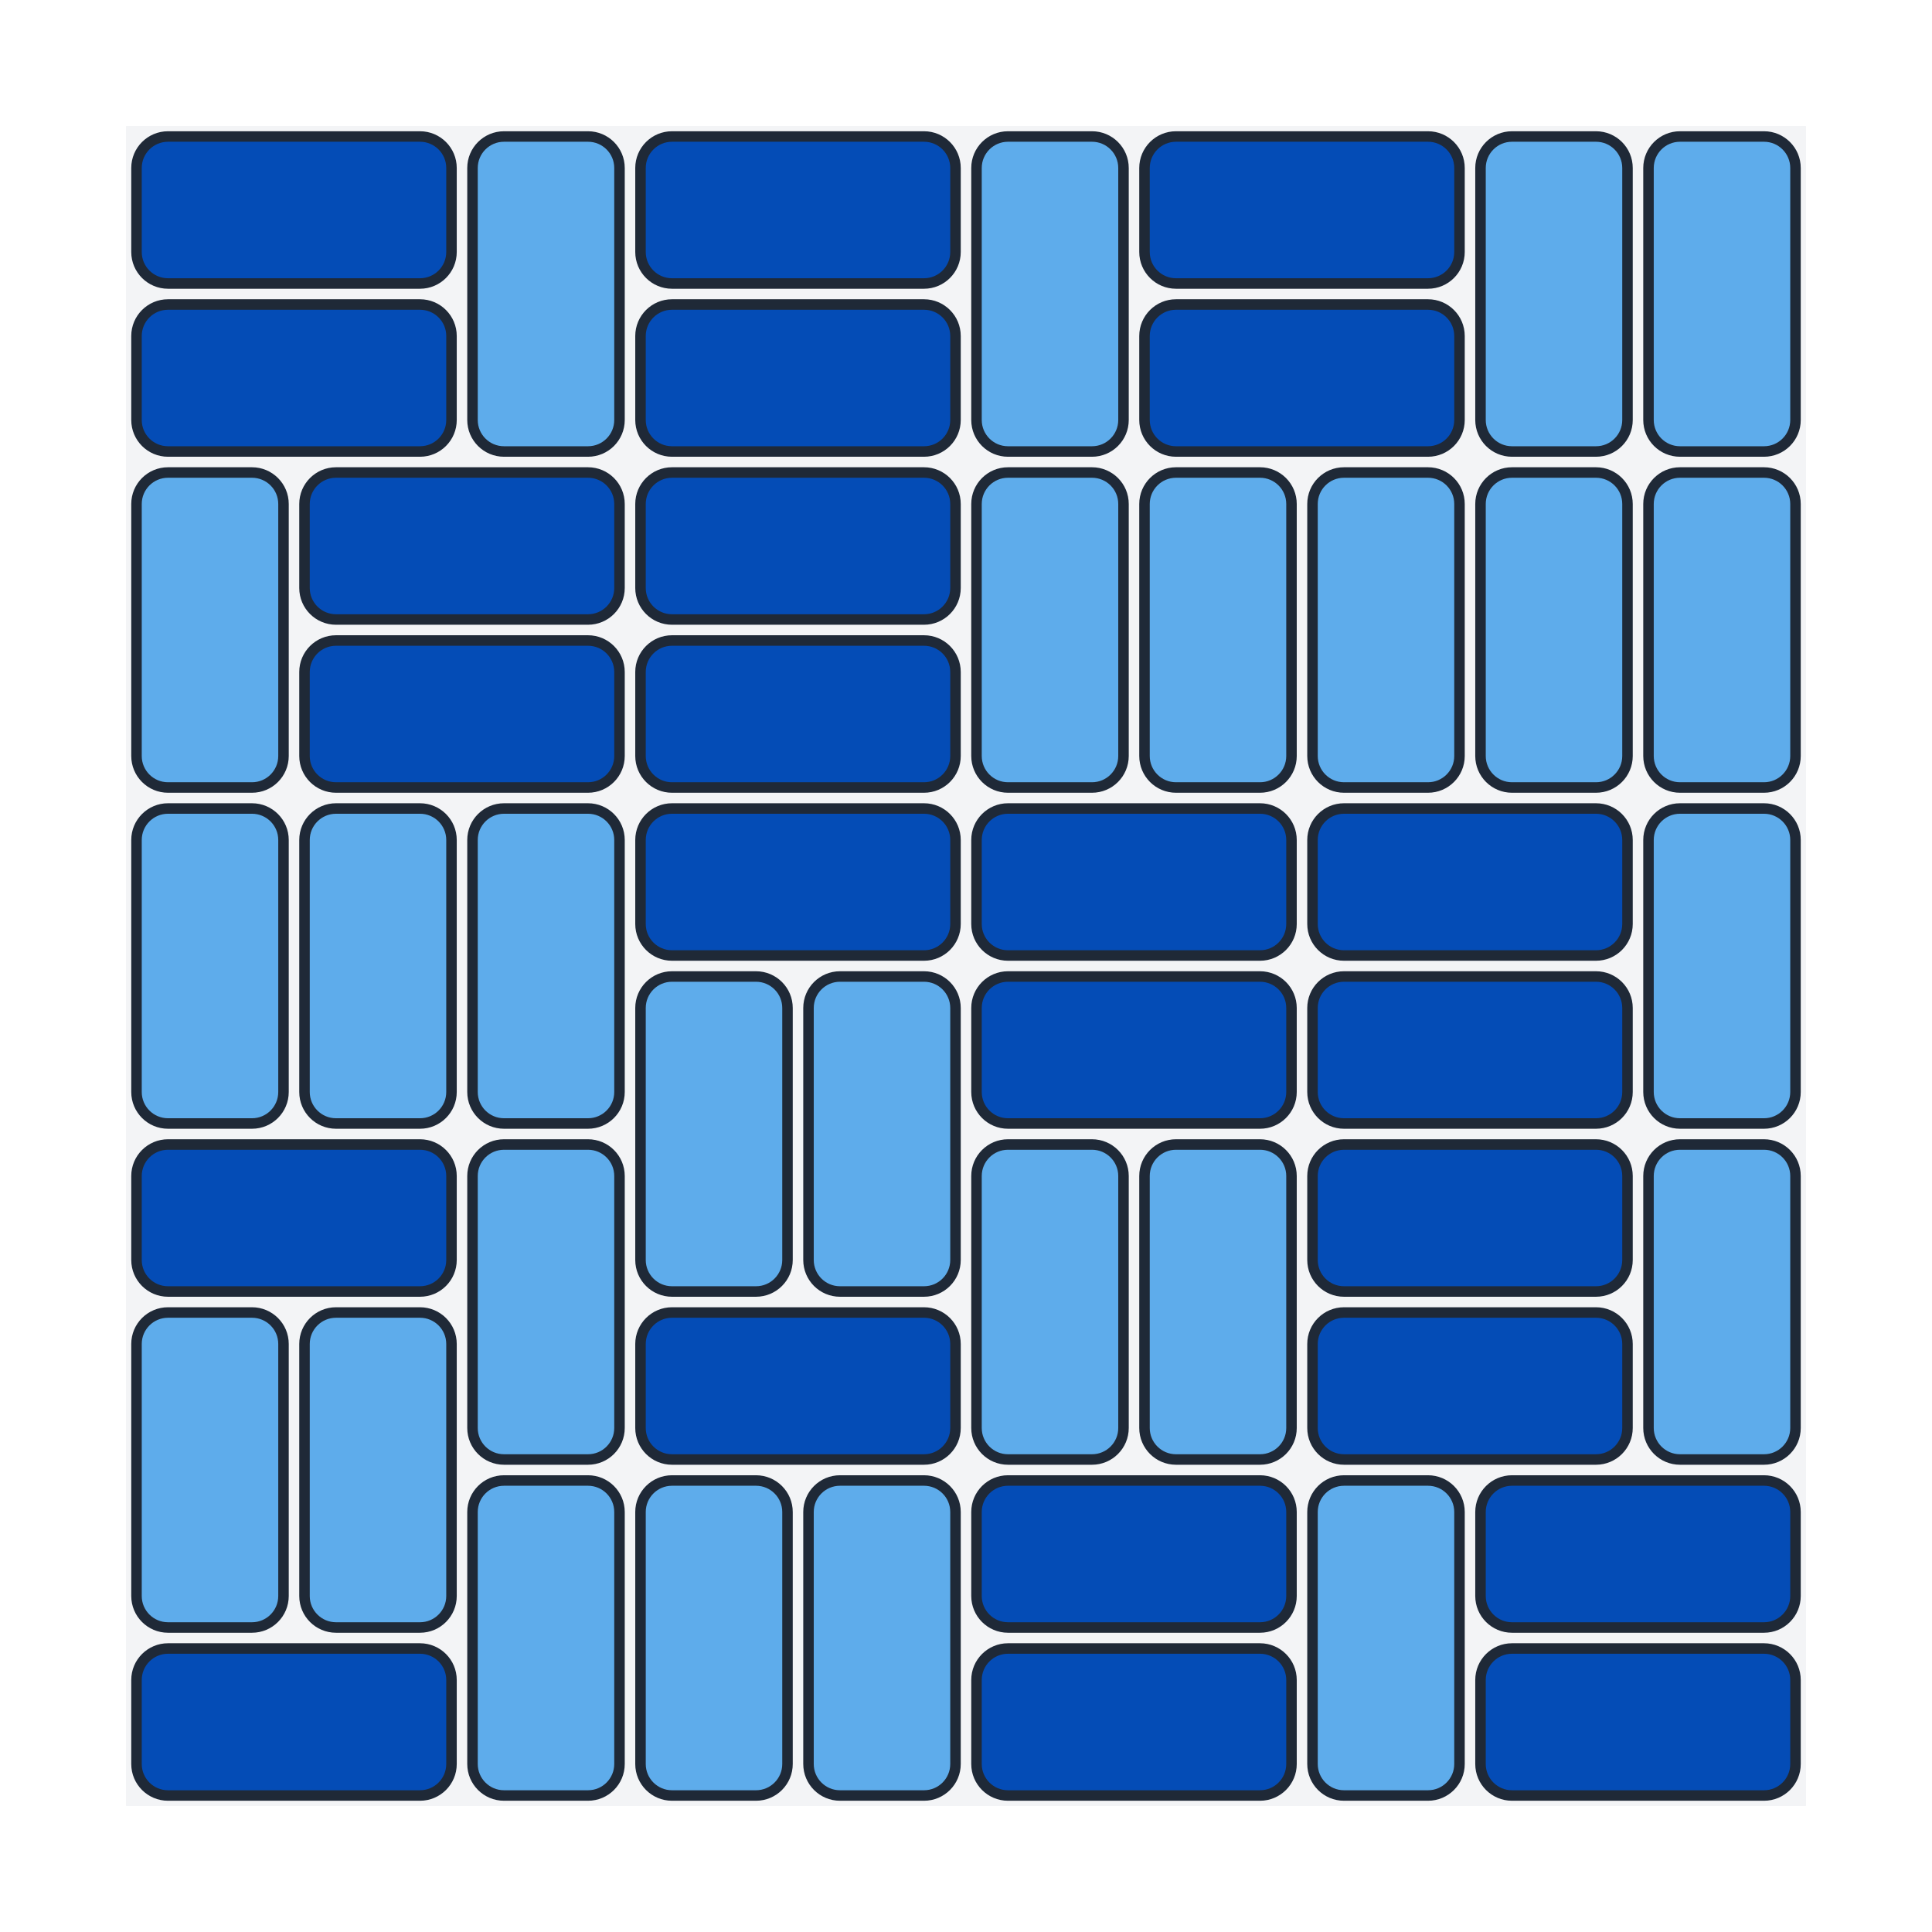
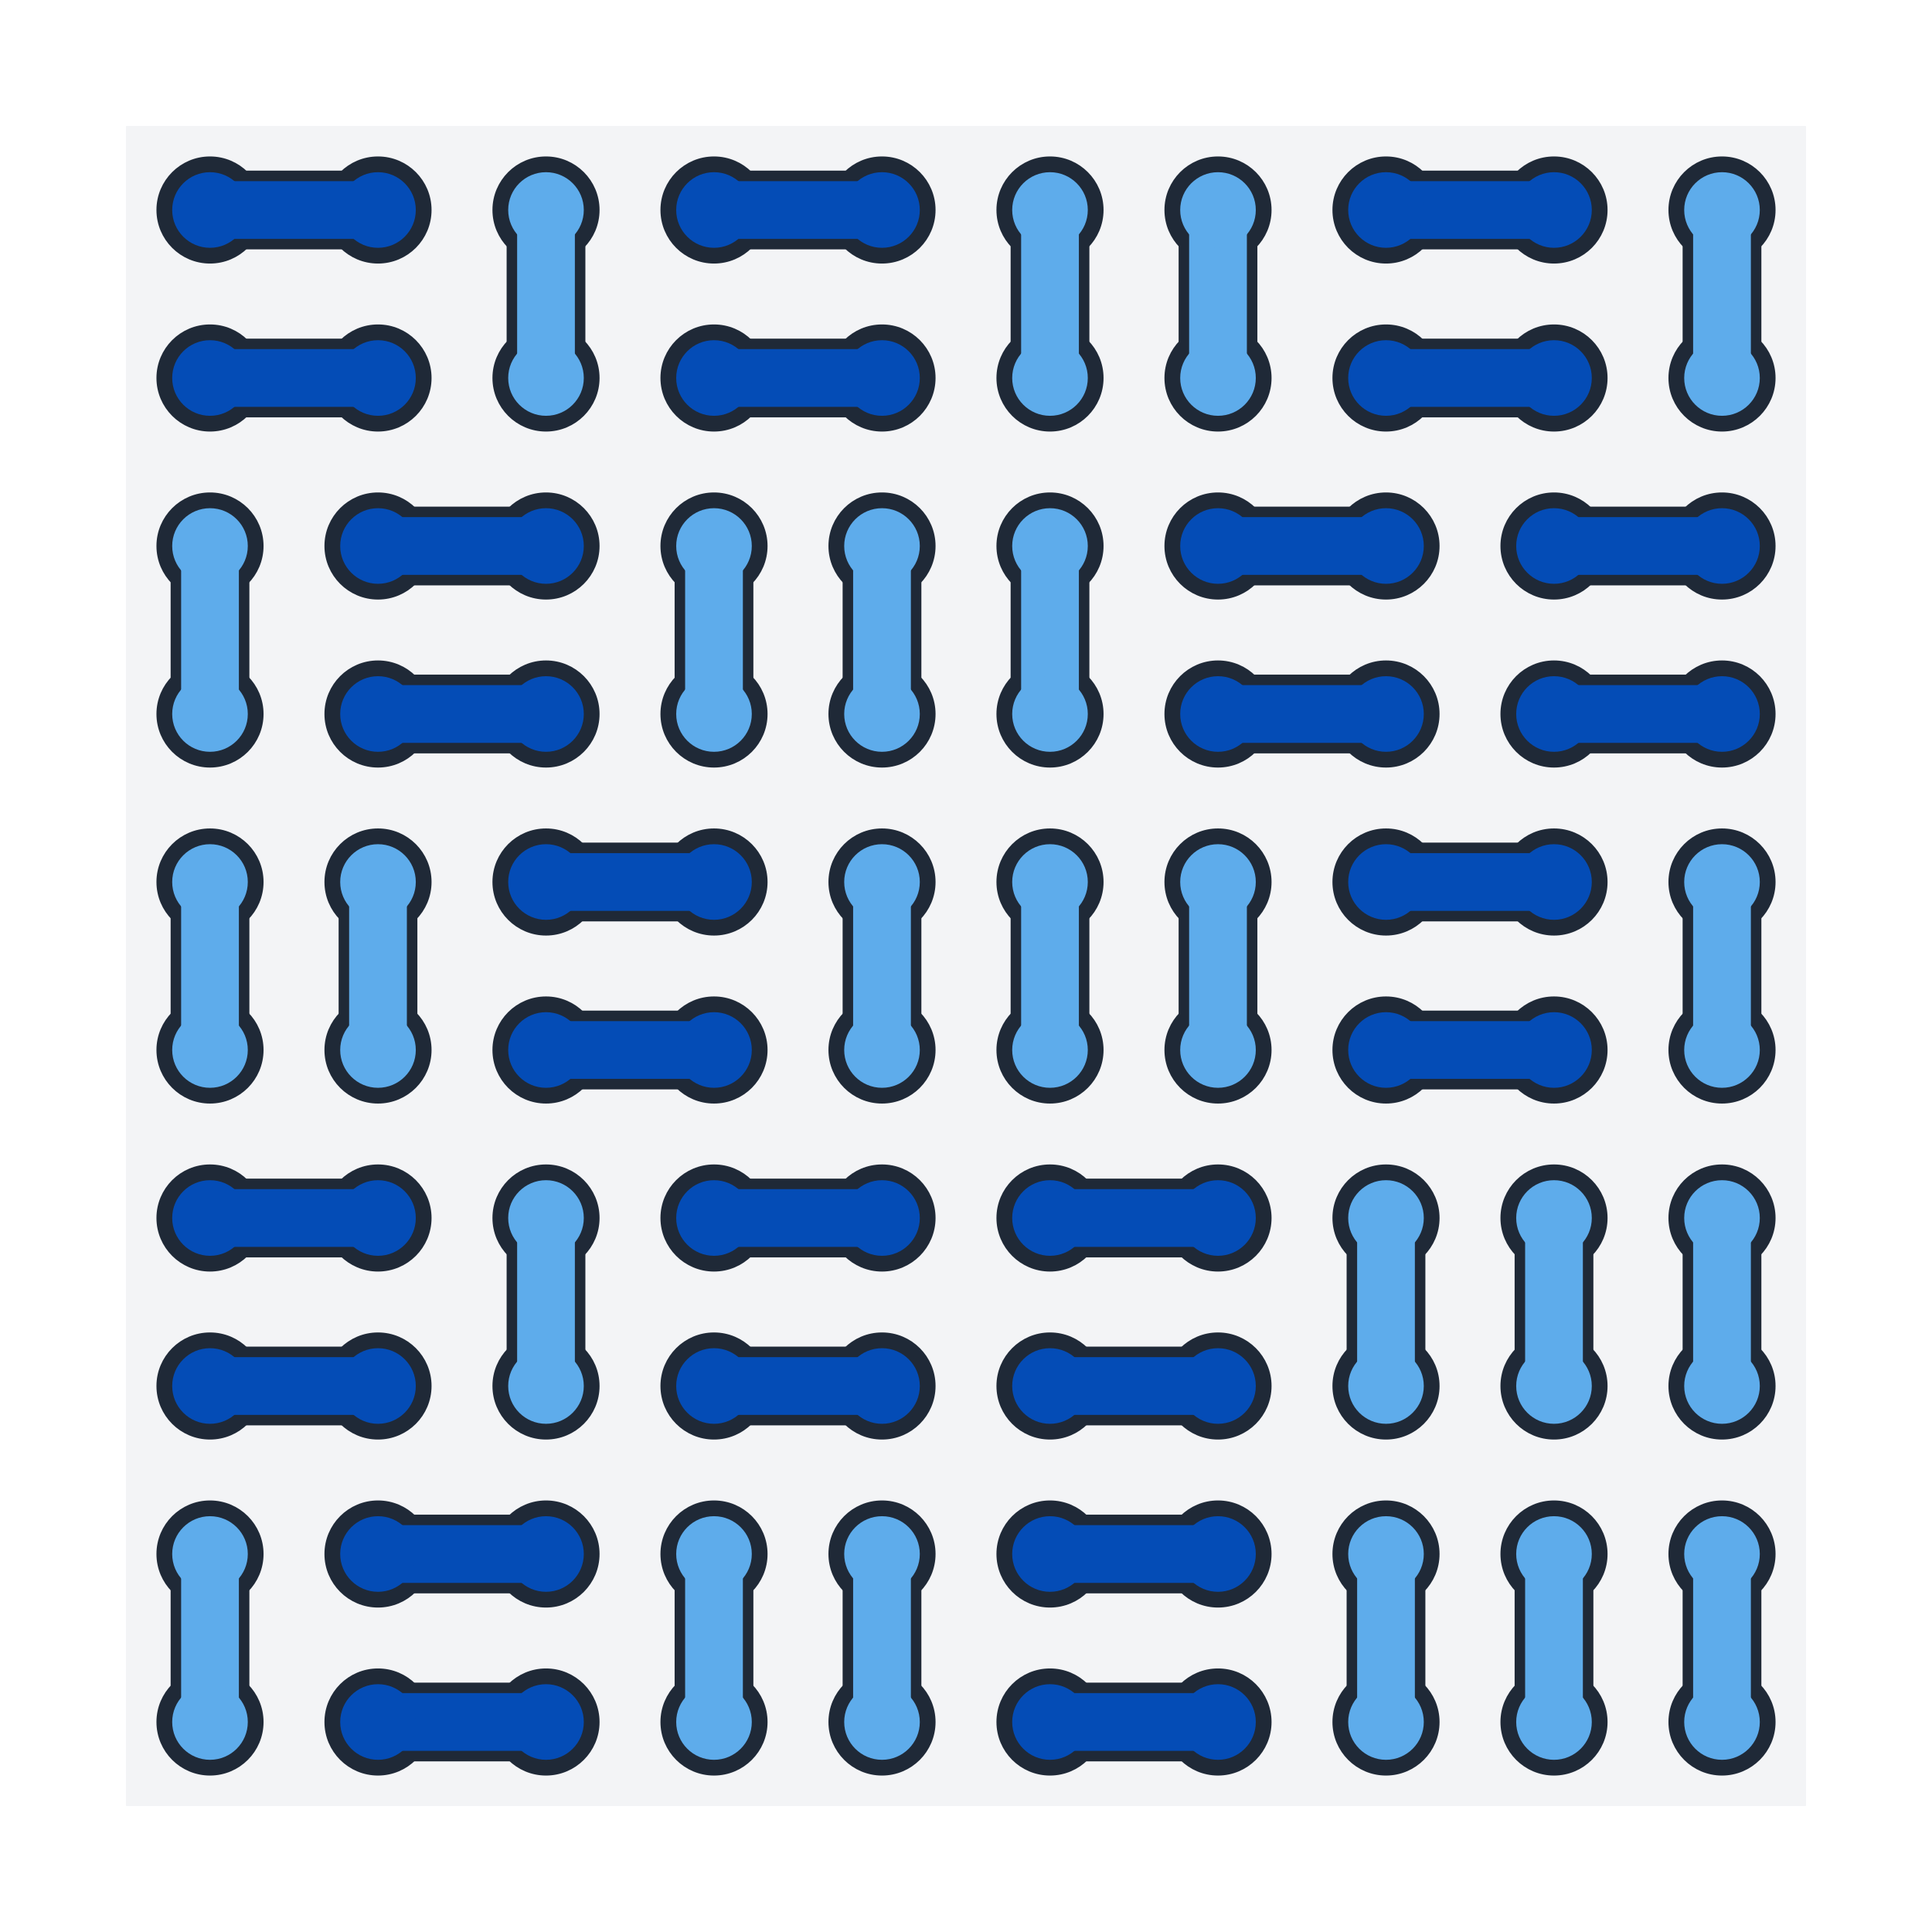
- <svg xmlns="http://www.w3.org/2000/svg" class="blocks" width="184" height="184" viewBox="0 0 184 184">
-   <style>.b{fill:#f3f4f6}text{font:11px monospace;fill:#4b5563;text-anchor:middle}.h,.v{stroke:#1f2937;stroke-width:1}.h{fill:#044cb6}.v{fill:#5eaceb}</style>
+ <svg xmlns="http://www.w3.org/2000/svg" class="dimer" width="184" height="184" viewBox="0 0 184 184">
+   <style>.b{fill:#f3f4f6}text{font:11px monospace;fill:#4b5563;text-anchor:middle}.h,.v,.e{stroke-linecap:round}.e{fill:#1f2937;stroke:#1f2937}.h{fill:#044cb6;stroke:#044cb6}.v{fill:#5eaceb;stroke:#5eaceb}.o{stroke:none}</style>
  <rect class="bg" width="100%" height="100%" fill="#fff" />
  <rect class="b" x="12" y="12" width="160" height="160" />
-   <rect class="h" x="13" y="13" width="30" height="14" rx="3" />
-   <rect class="v" x="45" y="13" width="14" height="30" rx="3" />
-   <rect class="h" x="61" y="13" width="30" height="14" rx="3" />
-   <rect class="v" x="93" y="13" width="14" height="30" rx="3" />
-   <rect class="h" x="109" y="13" width="30" height="14" rx="3" />
-   <rect class="v" x="141" y="13" width="14" height="30" rx="3" />
-   <rect class="v" x="157" y="13" width="14" height="30" rx="3" />
-   <rect class="h" x="13" y="29" width="30" height="14" rx="3" />
-   <rect class="h" x="61" y="29" width="30" height="14" rx="3" />
-   <rect class="h" x="109" y="29" width="30" height="14" rx="3" />
-   <rect class="v" x="13" y="45" width="14" height="30" rx="3" />
-   <rect class="h" x="29" y="45" width="30" height="14" rx="3" />
-   <rect class="h" x="61" y="45" width="30" height="14" rx="3" />
-   <rect class="v" x="93" y="45" width="14" height="30" rx="3" />
-   <rect class="v" x="109" y="45" width="14" height="30" rx="3" />
-   <rect class="v" x="125" y="45" width="14" height="30" rx="3" />
-   <rect class="v" x="141" y="45" width="14" height="30" rx="3" />
-   <rect class="v" x="157" y="45" width="14" height="30" rx="3" />
-   <rect class="h" x="29" y="61" width="30" height="14" rx="3" />
-   <rect class="h" x="61" y="61" width="30" height="14" rx="3" />
-   <rect class="v" x="13" y="77" width="14" height="30" rx="3" />
-   <rect class="v" x="29" y="77" width="14" height="30" rx="3" />
-   <rect class="v" x="45" y="77" width="14" height="30" rx="3" />
-   <rect class="h" x="61" y="77" width="30" height="14" rx="3" />
-   <rect class="h" x="93" y="77" width="30" height="14" rx="3" />
-   <rect class="h" x="125" y="77" width="30" height="14" rx="3" />
-   <rect class="v" x="157" y="77" width="14" height="30" rx="3" />
-   <rect class="v" x="61" y="93" width="14" height="30" rx="3" />
-   <rect class="v" x="77" y="93" width="14" height="30" rx="3" />
-   <rect class="h" x="93" y="93" width="30" height="14" rx="3" />
-   <rect class="h" x="125" y="93" width="30" height="14" rx="3" />
-   <rect class="h" x="13" y="109" width="30" height="14" rx="3" />
-   <rect class="v" x="45" y="109" width="14" height="30" rx="3" />
-   <rect class="v" x="93" y="109" width="14" height="30" rx="3" />
-   <rect class="v" x="109" y="109" width="14" height="30" rx="3" />
-   <rect class="h" x="125" y="109" width="30" height="14" rx="3" />
-   <rect class="v" x="157" y="109" width="14" height="30" rx="3" />
-   <rect class="v" x="13" y="125" width="14" height="30" rx="3" />
-   <rect class="v" x="29" y="125" width="14" height="30" rx="3" />
-   <rect class="h" x="61" y="125" width="30" height="14" rx="3" />
-   <rect class="h" x="125" y="125" width="30" height="14" rx="3" />
-   <rect class="v" x="45" y="141" width="14" height="30" rx="3" />
-   <rect class="v" x="61" y="141" width="14" height="30" rx="3" />
-   <rect class="v" x="77" y="141" width="14" height="30" rx="3" />
-   <rect class="h" x="93" y="141" width="30" height="14" rx="3" />
-   <rect class="v" x="125" y="141" width="14" height="30" rx="3" />
-   <rect class="h" x="141" y="141" width="30" height="14" rx="3" />
-   <rect class="h" x="13" y="157" width="30" height="14" rx="3" />
-   <rect class="h" x="93" y="157" width="30" height="14" rx="3" />
-   <rect class="h" x="141" y="157" width="30" height="14" rx="3" />
+   <path class="e" d="M20 20L36 20" stroke-width="7.5" />
+   <circle class="e" cx="20" cy="20" r="4.6" />
+   <circle class="e" cx="36" cy="20" r="4.6" />
+   <path class="h" d="M20 20L36 20" stroke-width="5.5" />
+   <circle class="h o" cx="20" cy="20" r="3.6" />
+   <circle class="h o" cx="36" cy="20" r="3.6" />
+   <path class="e" d="M52 20L52 36" stroke-width="7.5" />
+   <circle class="e" cx="52" cy="20" r="4.6" />
+   <circle class="e" cx="52" cy="36" r="4.6" />
+   <path class="v" d="M52 20L52 36" stroke-width="5.5" />
+   <circle class="v o" cx="52" cy="20" r="3.6" />
+   <circle class="v o" cx="52" cy="36" r="3.6" />
+   <path class="e" d="M68 20L84 20" stroke-width="7.5" />
+   <circle class="e" cx="68" cy="20" r="4.6" />
+   <circle class="e" cx="84" cy="20" r="4.6" />
+   <path class="h" d="M68 20L84 20" stroke-width="5.5" />
+   <circle class="h o" cx="68" cy="20" r="3.6" />
+   <circle class="h o" cx="84" cy="20" r="3.6" />
+   <path class="e" d="M100 20L100 36" stroke-width="7.5" />
+   <circle class="e" cx="100" cy="20" r="4.6" />
+   <circle class="e" cx="100" cy="36" r="4.6" />
+   <path class="v" d="M100 20L100 36" stroke-width="5.5" />
+   <circle class="v o" cx="100" cy="20" r="3.6" />
+   <circle class="v o" cx="100" cy="36" r="3.6" />
+   <path class="e" d="M116 20L116 36" stroke-width="7.5" />
+   <circle class="e" cx="116" cy="20" r="4.6" />
+   <circle class="e" cx="116" cy="36" r="4.6" />
+   <path class="v" d="M116 20L116 36" stroke-width="5.5" />
+   <circle class="v o" cx="116" cy="20" r="3.6" />
+   <circle class="v o" cx="116" cy="36" r="3.6" />
+   <path class="e" d="M132 20L148 20" stroke-width="7.5" />
+   <circle class="e" cx="132" cy="20" r="4.6" />
+   <circle class="e" cx="148" cy="20" r="4.6" />
+   <path class="h" d="M132 20L148 20" stroke-width="5.5" />
+   <circle class="h o" cx="132" cy="20" r="3.6" />
+   <circle class="h o" cx="148" cy="20" r="3.6" />
+   <path class="e" d="M164 20L164 36" stroke-width="7.5" />
+   <circle class="e" cx="164" cy="20" r="4.6" />
+   <circle class="e" cx="164" cy="36" r="4.6" />
+   <path class="v" d="M164 20L164 36" stroke-width="5.5" />
+   <circle class="v o" cx="164" cy="20" r="3.6" />
+   <circle class="v o" cx="164" cy="36" r="3.6" />
+   <path class="e" d="M20 36L36 36" stroke-width="7.5" />
+   <circle class="e" cx="20" cy="36" r="4.6" />
+   <circle class="e" cx="36" cy="36" r="4.6" />
+   <path class="h" d="M20 36L36 36" stroke-width="5.5" />
+   <circle class="h o" cx="20" cy="36" r="3.6" />
+   <circle class="h o" cx="36" cy="36" r="3.6" />
+   <path class="e" d="M68 36L84 36" stroke-width="7.5" />
+   <circle class="e" cx="68" cy="36" r="4.6" />
+   <circle class="e" cx="84" cy="36" r="4.6" />
+   <path class="h" d="M68 36L84 36" stroke-width="5.5" />
+   <circle class="h o" cx="68" cy="36" r="3.6" />
+   <circle class="h o" cx="84" cy="36" r="3.6" />
+   <path class="e" d="M132 36L148 36" stroke-width="7.5" />
+   <circle class="e" cx="132" cy="36" r="4.6" />
+   <circle class="e" cx="148" cy="36" r="4.6" />
+   <path class="h" d="M132 36L148 36" stroke-width="5.5" />
+   <circle class="h o" cx="132" cy="36" r="3.6" />
+   <circle class="h o" cx="148" cy="36" r="3.6" />
+   <path class="e" d="M20 52L20 68" stroke-width="7.5" />
+   <circle class="e" cx="20" cy="52" r="4.6" />
+   <circle class="e" cx="20" cy="68" r="4.6" />
+   <path class="v" d="M20 52L20 68" stroke-width="5.5" />
+   <circle class="v o" cx="20" cy="52" r="3.6" />
+   <circle class="v o" cx="20" cy="68" r="3.6" />
+   <path class="e" d="M36 52L52 52" stroke-width="7.5" />
+   <circle class="e" cx="36" cy="52" r="4.6" />
+   <circle class="e" cx="52" cy="52" r="4.6" />
+   <path class="h" d="M36 52L52 52" stroke-width="5.5" />
+   <circle class="h o" cx="36" cy="52" r="3.6" />
+   <circle class="h o" cx="52" cy="52" r="3.6" />
+   <path class="e" d="M68 52L68 68" stroke-width="7.5" />
+   <circle class="e" cx="68" cy="52" r="4.6" />
+   <circle class="e" cx="68" cy="68" r="4.6" />
+   <path class="v" d="M68 52L68 68" stroke-width="5.5" />
+   <circle class="v o" cx="68" cy="52" r="3.6" />
+   <circle class="v o" cx="68" cy="68" r="3.6" />
+   <path class="e" d="M84 52L84 68" stroke-width="7.5" />
+   <circle class="e" cx="84" cy="52" r="4.6" />
+   <circle class="e" cx="84" cy="68" r="4.6" />
+   <path class="v" d="M84 52L84 68" stroke-width="5.5" />
+   <circle class="v o" cx="84" cy="52" r="3.6" />
+   <circle class="v o" cx="84" cy="68" r="3.6" />
+   <path class="e" d="M100 52L100 68" stroke-width="7.5" />
+   <circle class="e" cx="100" cy="52" r="4.6" />
+   <circle class="e" cx="100" cy="68" r="4.6" />
+   <path class="v" d="M100 52L100 68" stroke-width="5.5" />
+   <circle class="v o" cx="100" cy="52" r="3.6" />
+   <circle class="v o" cx="100" cy="68" r="3.6" />
+   <path class="e" d="M116 52L132 52" stroke-width="7.5" />
+   <circle class="e" cx="116" cy="52" r="4.6" />
+   <circle class="e" cx="132" cy="52" r="4.6" />
+   <path class="h" d="M116 52L132 52" stroke-width="5.5" />
+   <circle class="h o" cx="116" cy="52" r="3.6" />
+   <circle class="h o" cx="132" cy="52" r="3.6" />
+   <path class="e" d="M148 52L164 52" stroke-width="7.5" />
+   <circle class="e" cx="148" cy="52" r="4.6" />
+   <circle class="e" cx="164" cy="52" r="4.6" />
+   <path class="h" d="M148 52L164 52" stroke-width="5.5" />
+   <circle class="h o" cx="148" cy="52" r="3.6" />
+   <circle class="h o" cx="164" cy="52" r="3.6" />
+   <path class="e" d="M36 68L52 68" stroke-width="7.5" />
+   <circle class="e" cx="36" cy="68" r="4.6" />
+   <circle class="e" cx="52" cy="68" r="4.6" />
+   <path class="h" d="M36 68L52 68" stroke-width="5.5" />
+   <circle class="h o" cx="36" cy="68" r="3.6" />
+   <circle class="h o" cx="52" cy="68" r="3.6" />
+   <path class="e" d="M116 68L132 68" stroke-width="7.5" />
+   <circle class="e" cx="116" cy="68" r="4.6" />
+   <circle class="e" cx="132" cy="68" r="4.6" />
+   <path class="h" d="M116 68L132 68" stroke-width="5.5" />
+   <circle class="h o" cx="116" cy="68" r="3.6" />
+   <circle class="h o" cx="132" cy="68" r="3.6" />
+   <path class="e" d="M148 68L164 68" stroke-width="7.5" />
+   <circle class="e" cx="148" cy="68" r="4.6" />
+   <circle class="e" cx="164" cy="68" r="4.6" />
+   <path class="h" d="M148 68L164 68" stroke-width="5.5" />
+   <circle class="h o" cx="148" cy="68" r="3.6" />
+   <circle class="h o" cx="164" cy="68" r="3.6" />
+   <path class="e" d="M20 84L20 100" stroke-width="7.5" />
+   <circle class="e" cx="20" cy="84" r="4.6" />
+   <circle class="e" cx="20" cy="100" r="4.6" />
+   <path class="v" d="M20 84L20 100" stroke-width="5.5" />
+   <circle class="v o" cx="20" cy="84" r="3.6" />
+   <circle class="v o" cx="20" cy="100" r="3.6" />
+   <path class="e" d="M36 84L36 100" stroke-width="7.5" />
+   <circle class="e" cx="36" cy="84" r="4.6" />
+   <circle class="e" cx="36" cy="100" r="4.6" />
+   <path class="v" d="M36 84L36 100" stroke-width="5.5" />
+   <circle class="v o" cx="36" cy="84" r="3.6" />
+   <circle class="v o" cx="36" cy="100" r="3.6" />
+   <path class="e" d="M52 84L68 84" stroke-width="7.5" />
+   <circle class="e" cx="52" cy="84" r="4.6" />
+   <circle class="e" cx="68" cy="84" r="4.6" />
+   <path class="h" d="M52 84L68 84" stroke-width="5.5" />
+   <circle class="h o" cx="52" cy="84" r="3.6" />
+   <circle class="h o" cx="68" cy="84" r="3.6" />
+   <path class="e" d="M84 84L84 100" stroke-width="7.5" />
+   <circle class="e" cx="84" cy="84" r="4.6" />
+   <circle class="e" cx="84" cy="100" r="4.6" />
+   <path class="v" d="M84 84L84 100" stroke-width="5.5" />
+   <circle class="v o" cx="84" cy="84" r="3.6" />
+   <circle class="v o" cx="84" cy="100" r="3.6" />
+   <path class="e" d="M100 84L100 100" stroke-width="7.5" />
+   <circle class="e" cx="100" cy="84" r="4.6" />
+   <circle class="e" cx="100" cy="100" r="4.6" />
+   <path class="v" d="M100 84L100 100" stroke-width="5.5" />
+   <circle class="v o" cx="100" cy="84" r="3.6" />
+   <circle class="v o" cx="100" cy="100" r="3.6" />
+   <path class="e" d="M116 84L116 100" stroke-width="7.5" />
+   <circle class="e" cx="116" cy="84" r="4.6" />
+   <circle class="e" cx="116" cy="100" r="4.6" />
+   <path class="v" d="M116 84L116 100" stroke-width="5.5" />
+   <circle class="v o" cx="116" cy="84" r="3.6" />
+   <circle class="v o" cx="116" cy="100" r="3.6" />
+   <path class="e" d="M132 84L148 84" stroke-width="7.5" />
+   <circle class="e" cx="132" cy="84" r="4.6" />
+   <circle class="e" cx="148" cy="84" r="4.6" />
+   <path class="h" d="M132 84L148 84" stroke-width="5.5" />
+   <circle class="h o" cx="132" cy="84" r="3.6" />
+   <circle class="h o" cx="148" cy="84" r="3.6" />
+   <path class="e" d="M164 84L164 100" stroke-width="7.5" />
+   <circle class="e" cx="164" cy="84" r="4.6" />
+   <circle class="e" cx="164" cy="100" r="4.6" />
+   <path class="v" d="M164 84L164 100" stroke-width="5.5" />
+   <circle class="v o" cx="164" cy="84" r="3.6" />
+   <circle class="v o" cx="164" cy="100" r="3.6" />
+   <path class="e" d="M52 100L68 100" stroke-width="7.5" />
+   <circle class="e" cx="52" cy="100" r="4.6" />
+   <circle class="e" cx="68" cy="100" r="4.6" />
+   <path class="h" d="M52 100L68 100" stroke-width="5.5" />
+   <circle class="h o" cx="52" cy="100" r="3.6" />
+   <circle class="h o" cx="68" cy="100" r="3.6" />
+   <path class="e" d="M132 100L148 100" stroke-width="7.5" />
+   <circle class="e" cx="132" cy="100" r="4.6" />
+   <circle class="e" cx="148" cy="100" r="4.6" />
+   <path class="h" d="M132 100L148 100" stroke-width="5.5" />
+   <circle class="h o" cx="132" cy="100" r="3.6" />
+   <circle class="h o" cx="148" cy="100" r="3.6" />
+   <path class="e" d="M20 116L36 116" stroke-width="7.5" />
+   <circle class="e" cx="20" cy="116" r="4.6" />
+   <circle class="e" cx="36" cy="116" r="4.6" />
+   <path class="h" d="M20 116L36 116" stroke-width="5.5" />
+   <circle class="h o" cx="20" cy="116" r="3.6" />
+   <circle class="h o" cx="36" cy="116" r="3.6" />
+   <path class="e" d="M52 116L52 132" stroke-width="7.5" />
+   <circle class="e" cx="52" cy="116" r="4.6" />
+   <circle class="e" cx="52" cy="132" r="4.6" />
+   <path class="v" d="M52 116L52 132" stroke-width="5.5" />
+   <circle class="v o" cx="52" cy="116" r="3.6" />
+   <circle class="v o" cx="52" cy="132" r="3.6" />
+   <path class="e" d="M68 116L84 116" stroke-width="7.5" />
+   <circle class="e" cx="68" cy="116" r="4.6" />
+   <circle class="e" cx="84" cy="116" r="4.6" />
+   <path class="h" d="M68 116L84 116" stroke-width="5.5" />
+   <circle class="h o" cx="68" cy="116" r="3.6" />
+   <circle class="h o" cx="84" cy="116" r="3.6" />
+   <path class="e" d="M100 116L116 116" stroke-width="7.5" />
+   <circle class="e" cx="100" cy="116" r="4.6" />
+   <circle class="e" cx="116" cy="116" r="4.6" />
+   <path class="h" d="M100 116L116 116" stroke-width="5.5" />
+   <circle class="h o" cx="100" cy="116" r="3.6" />
+   <circle class="h o" cx="116" cy="116" r="3.6" />
+   <path class="e" d="M132 116L132 132" stroke-width="7.5" />
+   <circle class="e" cx="132" cy="116" r="4.6" />
+   <circle class="e" cx="132" cy="132" r="4.6" />
+   <path class="v" d="M132 116L132 132" stroke-width="5.5" />
+   <circle class="v o" cx="132" cy="116" r="3.6" />
+   <circle class="v o" cx="132" cy="132" r="3.6" />
+   <path class="e" d="M148 116L148 132" stroke-width="7.5" />
+   <circle class="e" cx="148" cy="116" r="4.6" />
+   <circle class="e" cx="148" cy="132" r="4.6" />
+   <path class="v" d="M148 116L148 132" stroke-width="5.5" />
+   <circle class="v o" cx="148" cy="116" r="3.6" />
+   <circle class="v o" cx="148" cy="132" r="3.6" />
+   <path class="e" d="M164 116L164 132" stroke-width="7.5" />
+   <circle class="e" cx="164" cy="116" r="4.6" />
+   <circle class="e" cx="164" cy="132" r="4.6" />
+   <path class="v" d="M164 116L164 132" stroke-width="5.5" />
+   <circle class="v o" cx="164" cy="116" r="3.6" />
+   <circle class="v o" cx="164" cy="132" r="3.6" />
+   <path class="e" d="M20 132L36 132" stroke-width="7.5" />
+   <circle class="e" cx="20" cy="132" r="4.6" />
+   <circle class="e" cx="36" cy="132" r="4.6" />
+   <path class="h" d="M20 132L36 132" stroke-width="5.5" />
+   <circle class="h o" cx="20" cy="132" r="3.6" />
+   <circle class="h o" cx="36" cy="132" r="3.6" />
+   <path class="e" d="M68 132L84 132" stroke-width="7.5" />
+   <circle class="e" cx="68" cy="132" r="4.6" />
+   <circle class="e" cx="84" cy="132" r="4.6" />
+   <path class="h" d="M68 132L84 132" stroke-width="5.5" />
+   <circle class="h o" cx="68" cy="132" r="3.6" />
+   <circle class="h o" cx="84" cy="132" r="3.6" />
+   <path class="e" d="M100 132L116 132" stroke-width="7.5" />
+   <circle class="e" cx="100" cy="132" r="4.6" />
+   <circle class="e" cx="116" cy="132" r="4.6" />
+   <path class="h" d="M100 132L116 132" stroke-width="5.5" />
+   <circle class="h o" cx="100" cy="132" r="3.6" />
+   <circle class="h o" cx="116" cy="132" r="3.6" />
+   <path class="e" d="M20 148L20 164" stroke-width="7.5" />
+   <circle class="e" cx="20" cy="148" r="4.6" />
+   <circle class="e" cx="20" cy="164" r="4.6" />
+   <path class="v" d="M20 148L20 164" stroke-width="5.5" />
+   <circle class="v o" cx="20" cy="148" r="3.6" />
+   <circle class="v o" cx="20" cy="164" r="3.6" />
+   <path class="e" d="M36 148L52 148" stroke-width="7.5" />
+   <circle class="e" cx="36" cy="148" r="4.6" />
+   <circle class="e" cx="52" cy="148" r="4.6" />
+   <path class="h" d="M36 148L52 148" stroke-width="5.5" />
+   <circle class="h o" cx="36" cy="148" r="3.6" />
+   <circle class="h o" cx="52" cy="148" r="3.6" />
+   <path class="e" d="M68 148L68 164" stroke-width="7.5" />
+   <circle class="e" cx="68" cy="148" r="4.6" />
+   <circle class="e" cx="68" cy="164" r="4.6" />
+   <path class="v" d="M68 148L68 164" stroke-width="5.5" />
+   <circle class="v o" cx="68" cy="148" r="3.6" />
+   <circle class="v o" cx="68" cy="164" r="3.6" />
+   <path class="e" d="M84 148L84 164" stroke-width="7.5" />
+   <circle class="e" cx="84" cy="148" r="4.6" />
+   <circle class="e" cx="84" cy="164" r="4.6" />
+   <path class="v" d="M84 148L84 164" stroke-width="5.5" />
+   <circle class="v o" cx="84" cy="148" r="3.6" />
+   <circle class="v o" cx="84" cy="164" r="3.6" />
+   <path class="e" d="M100 148L116 148" stroke-width="7.5" />
+   <circle class="e" cx="100" cy="148" r="4.6" />
+   <circle class="e" cx="116" cy="148" r="4.6" />
+   <path class="h" d="M100 148L116 148" stroke-width="5.5" />
+   <circle class="h o" cx="100" cy="148" r="3.6" />
+   <circle class="h o" cx="116" cy="148" r="3.6" />
+   <path class="e" d="M132 148L132 164" stroke-width="7.5" />
+   <circle class="e" cx="132" cy="148" r="4.6" />
+   <circle class="e" cx="132" cy="164" r="4.6" />
+   <path class="v" d="M132 148L132 164" stroke-width="5.5" />
+   <circle class="v o" cx="132" cy="148" r="3.6" />
+   <circle class="v o" cx="132" cy="164" r="3.6" />
+   <path class="e" d="M148 148L148 164" stroke-width="7.5" />
+   <circle class="e" cx="148" cy="148" r="4.6" />
+   <circle class="e" cx="148" cy="164" r="4.6" />
+   <path class="v" d="M148 148L148 164" stroke-width="5.5" />
+   <circle class="v o" cx="148" cy="148" r="3.6" />
+   <circle class="v o" cx="148" cy="164" r="3.6" />
+   <path class="e" d="M164 148L164 164" stroke-width="7.5" />
+   <circle class="e" cx="164" cy="148" r="4.6" />
+   <circle class="e" cx="164" cy="164" r="4.6" />
+   <path class="v" d="M164 148L164 164" stroke-width="5.5" />
+   <circle class="v o" cx="164" cy="148" r="3.6" />
+   <circle class="v o" cx="164" cy="164" r="3.6" />
+   <path class="e" d="M36 164L52 164" stroke-width="7.5" />
+   <circle class="e" cx="36" cy="164" r="4.6" />
+   <circle class="e" cx="52" cy="164" r="4.6" />
+   <path class="h" d="M36 164L52 164" stroke-width="5.5" />
+   <circle class="h o" cx="36" cy="164" r="3.6" />
+   <circle class="h o" cx="52" cy="164" r="3.6" />
+   <path class="e" d="M100 164L116 164" stroke-width="7.5" />
+   <circle class="e" cx="100" cy="164" r="4.6" />
+   <circle class="e" cx="116" cy="164" r="4.6" />
+   <path class="h" d="M100 164L116 164" stroke-width="5.5" />
+   <circle class="h o" cx="100" cy="164" r="3.6" />
+   <circle class="h o" cx="116" cy="164" r="3.6" />
</svg>
